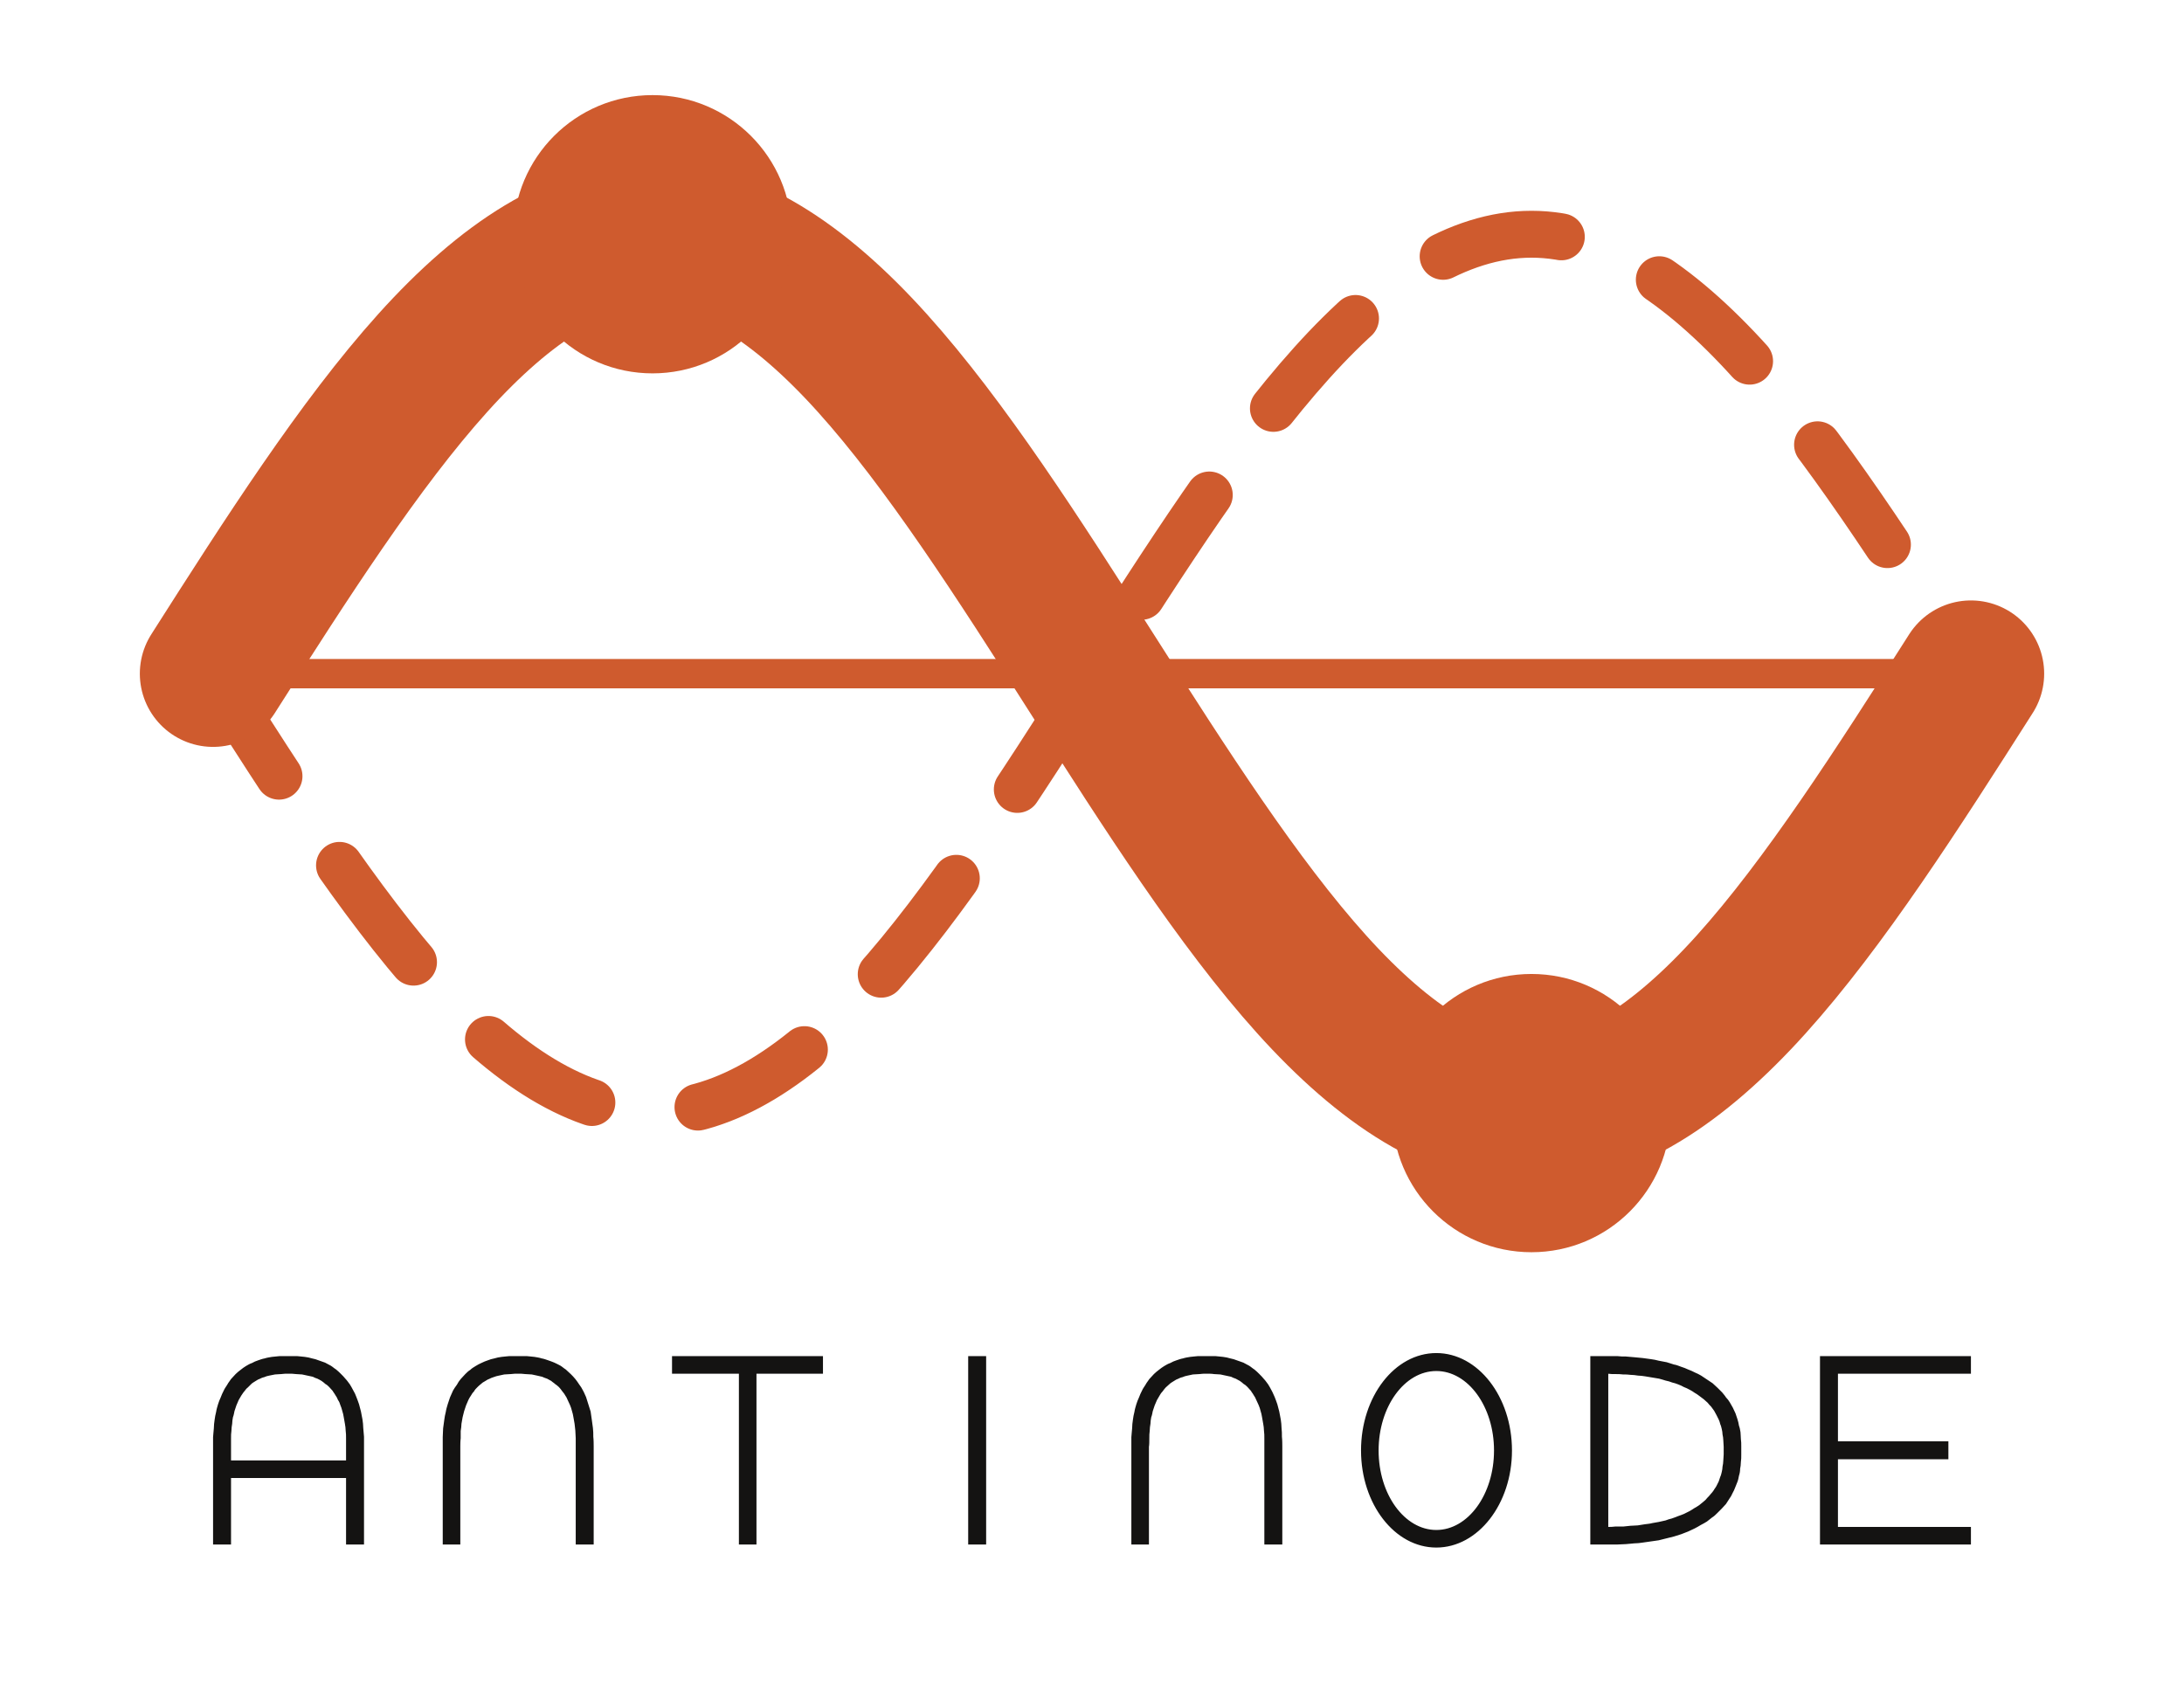
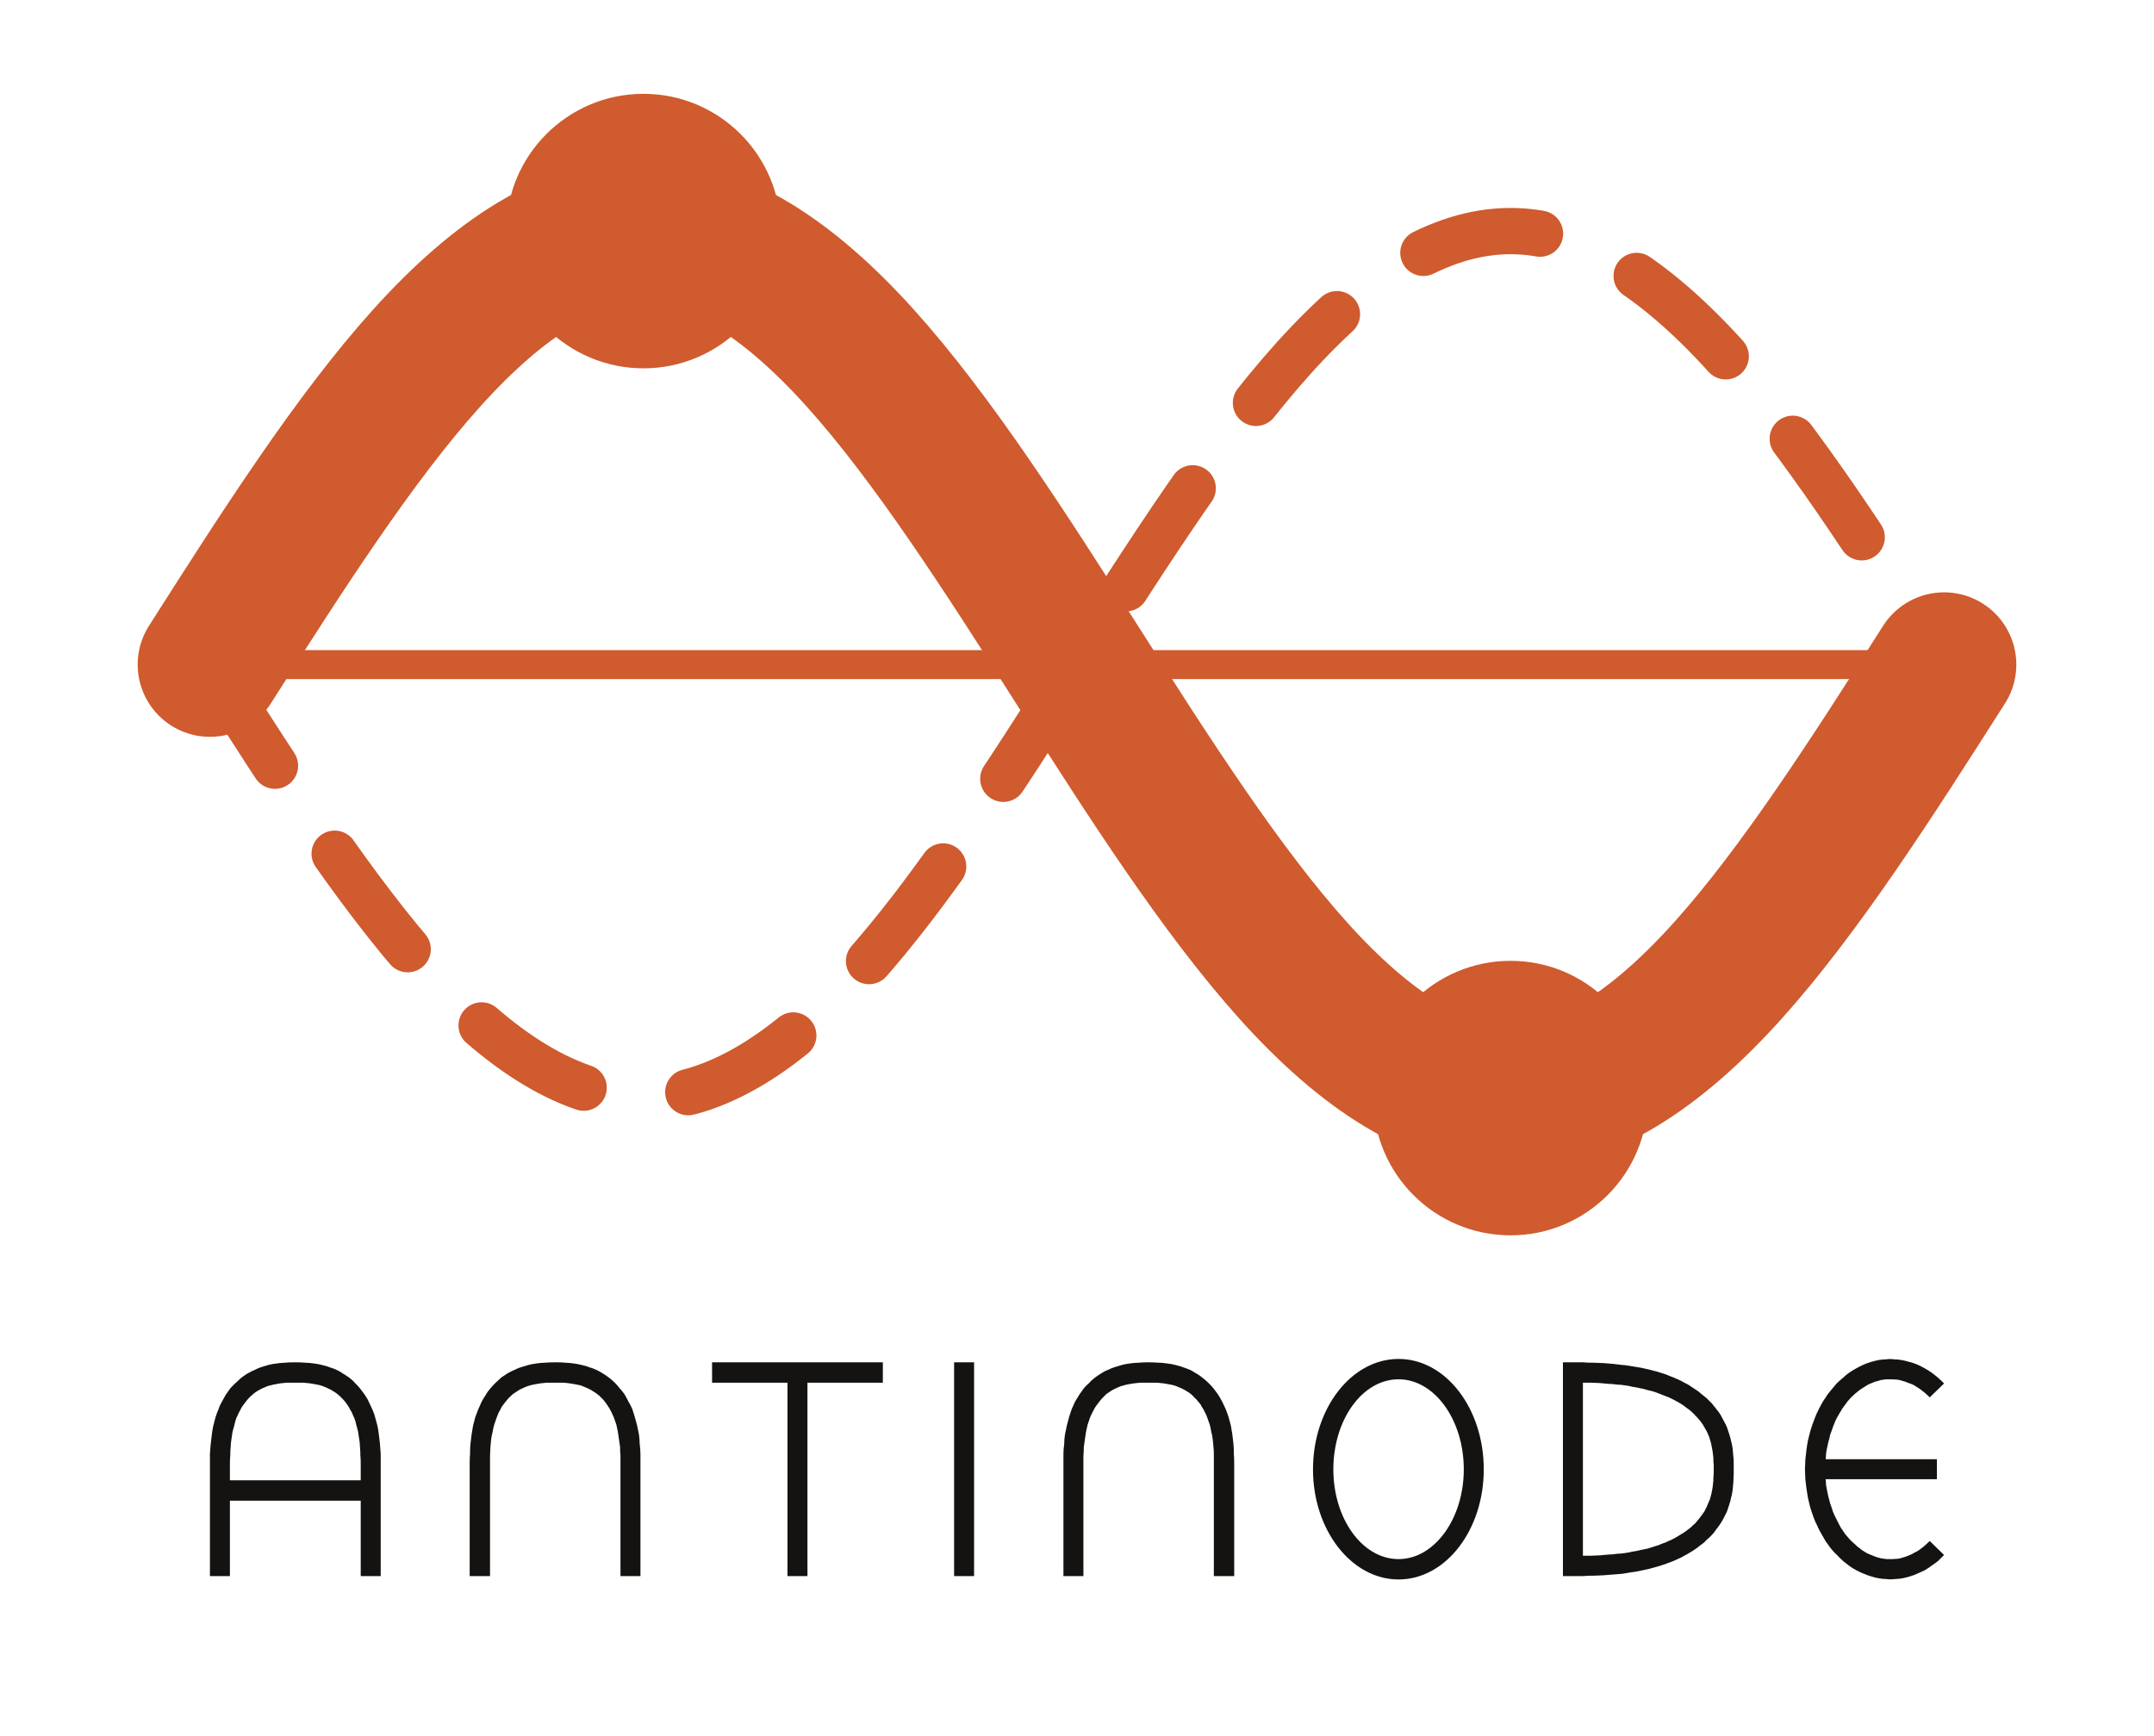
- <svg xmlns="http://www.w3.org/2000/svg" width="571" height="446" fill="#141312" viewBox="-55.6 -176.3 571.2 446.4">
+ <svg xmlns="http://www.w3.org/2000/svg" width="571" height="460" fill="#141312" viewBox="-55.6 -176.3 571.2 460.3">
  <path fill="none" stroke="#cf5b2e" stroke-linecap="round" stroke-width="7.67" d="M-13.4 0h486.8" />
  <path fill="none" stroke="#cf5b2e" stroke-dasharray="31.9 28.2" stroke-linecap="round" stroke-width="12.27" d="M0 0c19.17 30.11 38.33 60.03 57.5 81.32S95.83 115 115 115s38.33-12.39 57.5-33.68S210.83 30.11 230 0s38.33-60.03 57.5-81.32S325.83-115 345-115s38.33 12.39 57.5 33.68S440.83-30.11 460 0" />
  <path fill="none" stroke="#cf5b2e" stroke-linecap="round" stroke-width="38.33" d="M0 0c19.17-30.11 38.33-60.03 57.5-81.32S95.83-115 115-115s38.33 12.39 57.5 33.68S210.83-30.11 230 0s38.33 60.03 57.5 81.32S325.83 115 345 115s38.33-12.39 57.5-33.68S440.83 30.11 460 0" />
  <circle cx="115" cy="-115" r="36.41" fill="#cf5b2e" />
  <circle cx="345" cy="115" r="36.41" fill="#cf5b2e" />
-   <path d="M0 227.9v-25.6h4.7v25.6Zm34.8 0v-25.6h4.7v25.6Zm0-25.6v-2.2c0-.7 0-1.3-.1-2 0-.6-.1-1.2-.2-1.8s-.2-1.2-.3-1.7c-.1-.6-.2-1.1-.4-1.7-.1-.5-.3-1-.5-1.5-.1-.4-.3-.9-.6-1.3-.2-.5-.4-.9-.7-1.3-.2-.4-.5-.7-.7-1.1-.3-.3-.6-.7-.9-1s-.6-.6-1-.8c-.3-.3-.6-.5-1-.8-.3-.2-.7-.4-1.1-.6-.4-.1-.8-.3-1.2-.5-.5-.1-.9-.2-1.4-.3-.4-.1-.9-.2-1.4-.3-.5 0-1.1-.1-1.6-.1-.6-.1-1.3-.1-2-.1-.6 0-1.3 0-1.9.1-.6 0-1.1.1-1.6.1-.6.1-1 .2-1.5.3s-.9.2-1.3.4c-.5.1-.9.3-1.3.5-.4.1-.7.4-1.1.6-.3.2-.7.4-1 .7l-.9.9c-.4.3-.6.6-.9 1-.3.3-.5.7-.8 1.1-.2.4-.5.8-.7 1.2-.2.5-.4.9-.6 1.4s-.3 1-.5 1.5c-.1.5-.2 1.1-.4 1.6-.1.6-.2 1.1-.2 1.7-.1.6-.2 1.2-.2 1.9-.1.6-.1 1.2-.1 1.9v2.2H0v-2.5c.1-.8.1-1.6.2-2.3 0-.8.1-1.5.2-2.2s.2-1.4.4-2.1c.1-.7.3-1.3.5-2 .2-.6.4-1.2.7-1.8.2-.6.5-1.2.8-1.8.2-.5.6-1 .9-1.5.3-.6.7-1 1-1.5.4-.4.8-.9 1.2-1.3s.9-.8 1.3-1.1c.5-.4.9-.7 1.4-1s1-.6 1.6-.8c.5-.3 1-.5 1.6-.7s1.1-.4 1.7-.5c.6-.2 1.3-.3 1.9-.4.7-.1 1.3-.1 2-.2H22c.7.1 1.4.1 2 .2.7.1 1.3.2 1.9.4.6.1 1.2.3 1.7.5.6.2 1.1.4 1.7.6.5.3 1 .5 1.5.8s.9.7 1.4 1c.5.4.9.8 1.3 1.2s.8.8 1.2 1.3c.4.4.7.9 1.1 1.4.3.5.6 1 .9 1.6.3.5.6 1.1.8 1.7s.5 1.2.7 1.9c.2.6.3 1.3.5 1.9.1.7.3 1.4.4 2.1s.2 1.5.2 2.2c.1.8.1 1.5.2 2.3v2.6Zm-32.5 3.6h34.9v4.6H2.3Zm57.8 22v-25.6h4.6v25.6Zm34.8 0v-25.6h4.7v25.6Zm0-25.6v-2.2c0-.7-.1-1.3-.1-2-.1-.6-.1-1.2-.2-1.8s-.2-1.2-.3-1.7c-.1-.6-.2-1.1-.4-1.7-.1-.5-.3-1-.5-1.5-.2-.4-.4-.9-.6-1.3-.2-.5-.4-.9-.7-1.3-.2-.4-.5-.7-.8-1.1-.2-.3-.5-.7-.8-1s-.7-.6-1-.8c-.3-.3-.7-.5-1-.8-.4-.2-.7-.4-1.1-.6-.4-.1-.8-.3-1.3-.5-.4-.1-.8-.2-1.3-.3-.4-.1-.9-.2-1.4-.3-.6 0-1.1-.1-1.7-.1-.6-.1-1.3-.1-1.9-.1s-1.3 0-1.9.1c-.6 0-1.2.1-1.7.1-.5.1-1 .2-1.4.3-.5.1-.9.2-1.4.4-.4.1-.8.3-1.2.5-.4.1-.7.4-1.1.6s-.7.4-1 .7c-.4.3-.7.6-1 .9s-.6.6-.8 1c-.3.3-.6.7-.8 1.1-.3.4-.5.8-.7 1.2-.2.5-.4.9-.6 1.4s-.3 1-.5 1.5c-.1.5-.3 1.1-.4 1.6-.1.6-.2 1.1-.3 1.7 0 .6-.1 1.2-.2 1.9v1.9c-.1.7-.1 1.8-.1 2.2h-4.6v-2.5c0-.8.1-1.6.1-2.3.1-.8.2-1.5.3-2.2s.2-1.4.4-2.1c.1-.7.3-1.3.5-2l.6-1.8c.3-.6.5-1.2.8-1.8.3-.5.6-1 1-1.5.3-.6.6-1 1-1.5.4-.4.8-.9 1.2-1.3s.8-.8 1.3-1.1c.4-.4.9-.7 1.4-1s1-.6 1.5-.8c.6-.3 1.1-.5 1.7-.7.5-.2 1.1-.4 1.7-.5.6-.2 1.2-.3 1.9-.4.6-.1 1.3-.1 2-.2h4.6c.7.1 1.4.1 2 .2s1.3.2 1.9.4c.6.1 1.1.3 1.7.5s1.1.4 1.6.6c.6.3 1.1.5 1.6.8s.9.7 1.4 1c.4.4.9.8 1.3 1.2s.8.8 1.2 1.3c.3.4.7.9 1 1.4.4.5.7 1 1 1.6.3.5.5 1.1.8 1.7.2.6.4 1.2.6 1.9.2.6.4 1.3.6 1.9l.3 2.1c.1.7.2 1.5.3 2.2.1.8.1 1.5.1 2.3.1.8.1 2.2.1 2.6Zm25.2-23.7h39.5v4.6h-39.5Zm17.5 49.3v-49.3h4.6v49.3Zm60 0v-49.3h4.7v49.3Zm42.7 0v-25.6h4.6v25.6Zm34.8 0v-25.6h4.7v25.6Zm0-25.6v-2.2c0-.7 0-1.3-.1-2 0-.6-.1-1.2-.2-1.8s-.2-1.2-.3-1.7c-.1-.6-.2-1.1-.4-1.7-.1-.5-.3-1-.5-1.5-.2-.4-.4-.9-.6-1.3-.2-.5-.4-.9-.7-1.3-.2-.4-.5-.7-.7-1.1-.3-.3-.6-.7-.9-1s-.6-.6-1-.8c-.3-.3-.6-.5-1-.8-.4-.2-.7-.4-1.1-.6-.4-.1-.8-.3-1.2-.5-.5-.1-.9-.2-1.4-.3-.4-.1-.9-.2-1.4-.3-.5 0-1.1-.1-1.7-.1-.5-.1-1.2-.1-1.9-.1-.6 0-1.3 0-1.9.1-.6 0-1.1.1-1.7.1-.5.1-1 .2-1.4.3-.5.1-.9.2-1.3.4-.5.1-.9.3-1.3.5-.4.1-.7.4-1.1.6-.3.2-.7.4-1 .7s-.7.6-1 .9-.5.6-.8 1c-.3.3-.6.7-.8 1.1s-.5.8-.7 1.2c-.2.5-.4.9-.6 1.4s-.3 1-.5 1.5c-.1.5-.2 1.1-.4 1.6-.1.6-.2 1.1-.2 1.7-.1.6-.2 1.2-.2 1.9-.1.6-.1 1.2-.1 1.9s0 1.8-.1 2.2h-4.6v-2.5c.1-.8.1-1.6.2-2.3 0-.8.1-1.5.2-2.2s.2-1.4.4-2.1c.1-.7.3-1.3.5-2 .2-.6.4-1.2.7-1.8.2-.6.5-1.2.8-1.8.2-.5.6-1 .9-1.5.3-.6.7-1 1-1.5.4-.4.8-.9 1.2-1.3s.9-.8 1.3-1.1c.5-.4.9-.7 1.4-1s1-.6 1.6-.8c.5-.3 1-.5 1.6-.7s1.1-.4 1.7-.5c.6-.2 1.3-.3 1.9-.4s1.3-.1 2-.2h4.6c.7.1 1.4.1 2 .2.7.1 1.3.2 1.9.4.6.1 1.2.3 1.7.5.6.2 1.1.4 1.7.6.5.3 1 .5 1.5.8s.9.7 1.4 1c.5.4.9.8 1.3 1.2s.8.8 1.2 1.3c.4.4.7.9 1.1 1.4.3.5.6 1 .9 1.6.3.5.5 1.1.8 1.7.2.6.5 1.2.7 1.9.2.6.3 1.3.5 1.9.1.7.3 1.4.4 2.1s.2 1.5.2 2.2c.1.8.1 1.5.1 2.3.1.8.1 2.2.1 2.6Zm64.8 1c0 14-8.9 25.4-19.8 25.4s-19.7-11.4-19.7-25.4c0-14.1 8.8-25.5 19.7-25.5s19.8 11.4 19.8 25.5m-4.7 0c0-11.5-6.8-20.8-15.1-20.8s-15.1 9.3-15.1 20.8 6.8 20.8 15.1 20.8 15.1-9.3 15.1-20.8m25.2 24.6v-49.3h4.7v49.3Zm2.4-49.3h4.7c.7.1 1.5.1 2.2.1.8.1 1.5.1 2.3.2.7.1 1.4.1 2.1.2s1.5.2 2.2.3 1.3.2 2 .4c.7.1 1.4.3 2.1.4.6.2 1.3.4 1.9.6.7.1 1.3.4 1.9.6s1.2.4 1.8.7c.6.2 1.2.5 1.8.8.5.2 1.1.5 1.6.8s1 .7 1.5 1 1 .7 1.5 1c.4.4.9.8 1.3 1.2l1.2 1.2c.3.4.7.8 1 1.3.4.4.7.8 1 1.3s.5.9.8 1.4c.2.5.5 1 .7 1.5s.3 1 .5 1.5c.2.6.3 1.1.4 1.7.2.5.3 1.1.4 1.7 0 .5.1 1.1.1 1.8.1.6.1 1.2.1 1.9v2.2c0 .7 0 1.3-.1 1.9 0 .7-.1 1.3-.2 1.8q0 .9-.3 1.8c-.1.5-.2 1.1-.4 1.6l-.6 1.5c-.2.5-.4 1-.7 1.5-.2.5-.5 1-.8 1.4-.3.5-.6.9-.9 1.4-.4.4-.7.8-1.1 1.2l-1.2 1.2c-.4.4-.8.8-1.3 1.1-.5.4-.9.7-1.4 1.1-.5.3-1 .6-1.6.9-.5.3-1 .6-1.6.9s-1.1.5-1.7.8c-.6.2-1.2.5-1.8.7-.7.2-1.3.4-1.9.6-.7.2-1.3.3-2 .5s-1.3.3-2 .5l-2.1.3-2.1.3c-.7.1-1.4.2-2.2.2-.7.1-1.4.1-2.2.2-.7 0-1.5.1-2.2.1h-4.7v-4.6h2.1c.7 0 1.4 0 2-.1h2.1c.6-.1 1.3-.1 1.9-.2.7 0 1.3-.1 1.9-.1.7-.1 1.3-.2 1.9-.3s1.2-.1 1.9-.3c.6-.1 1.2-.2 1.7-.3.6-.1 1.2-.3 1.8-.4.5-.2 1.1-.4 1.6-.5.6-.2 1.1-.4 1.6-.6.6-.2 1.1-.4 1.6-.6s.9-.5 1.4-.7c.5-.3.9-.5 1.3-.8.5-.3.9-.5 1.3-.8s.7-.6 1.1-.9.7-.6 1-1c.3-.3.6-.6.9-1 .3-.3.6-.7.8-1 .2-.4.5-.7.7-1.1l.6-1.2c.1-.4.3-.8.4-1.2.2-.4.3-.9.4-1.3.1-.5.2-.9.2-1.4.1-.5.2-1 .2-1.6 0-.5.1-1 .1-1.6v-2c0-.6-.1-1.1-.1-1.7 0-.5-.1-1-.2-1.5 0-.5-.1-.9-.2-1.4-.1-.4-.2-.9-.4-1.3-.1-.4-.2-.8-.4-1.2l-.6-1.2c-.2-.4-.4-.7-.6-1.1-.3-.4-.5-.7-.8-1.1-.3-.3-.6-.6-.9-1-.3-.3-.7-.6-1-.9l-1.2-.9c-.4-.3-.8-.6-1.2-.8-.4-.3-.9-.6-1.3-.8-.5-.3-1-.5-1.5-.7-.5-.3-1-.5-1.5-.7s-1.1-.4-1.6-.5c-.5-.2-1.1-.4-1.7-.5-.5-.2-1.1-.3-1.7-.5l-1.8-.3-1.8-.3c-.7-.1-1.3-.2-1.9-.2-.7-.1-1.3-.2-2-.2-.6-.1-1.3-.1-1.9-.1-.7-.1-1.4-.1-2-.1-.7 0-1.4 0-2.1-.1h-2.1Zm57.7 49.3v-49.3h4.7v49.3Zm2.3-49.3H460v4.6h-37.2Zm0 44.7H460v4.6h-37.2Zm0-22.4h31.3v4.7h-31.3Z" />
+   <path d="M0 241.8v-29.5h5.3v29.5Zm40 0v-29.5h5.3v29.5Zm0-29.5c0-.4 0-1.7-.1-2.5 0-.8 0-1.5-.1-2.2 0-.8-.1-1.5-.2-2.1-.1-.7-.2-1.4-.3-2-.2-.7-.3-1.3-.5-1.9-.1-.6-.3-1.2-.5-1.7-.3-.6-.5-1.1-.7-1.6-.3-.5-.6-1-.8-1.4-.3-.5-.6-.9-.9-1.3s-.7-.8-1-1.1c-.4-.4-.7-.7-1.1-1s-.8-.6-1.2-.8c-.4-.3-.8-.5-1.3-.7-.4-.2-.9-.4-1.4-.6s-1-.3-1.5-.4-1.1-.2-1.7-.3-1.2-.1-1.9-.2h-4.4c-.7.1-1.3.1-1.9.2s-1.1.2-1.6.3c-.6.1-1.1.3-1.6.4-.5.2-.9.4-1.4.6-.4.2-.8.4-1.3.7-.4.3-.8.5-1.1.8-.4.3-.8.7-1.1 1-.4.4-.7.8-1 1.2l-.9 1.2c-.3.5-.5 1-.8 1.5-.2.5-.5 1-.7 1.5-.2.6-.4 1.2-.5 1.8-.2.6-.3 1.2-.5 1.8-.1.7-.2 1.3-.3 2s-.2 1.4-.2 2.1c-.1.7-.1 1.5-.1 2.3-.1.7-.1 2-.1 2.4H0v-2.9c.1-.9.1-1.8.2-2.6.1-.9.2-1.7.3-2.5s.2-1.6.4-2.4.4-1.5.6-2.3c.2-.7.5-1.4.8-2.1.2-.7.5-1.3.9-2 .3-.6.7-1.2 1-1.8.4-.6.8-1.1 1.2-1.7.5-.5.9-1 1.4-1.4.5-.5 1-.9 1.5-1.4.5-.4 1-.7 1.6-1.1.6-.3 1.2-.7 1.8-.9.6-.3 1.2-.6 1.8-.8.7-.2 1.3-.4 2-.6s1.4-.3 2.2-.4c.7-.1 1.5-.2 2.3-.2.8-.1 1.8-.1 2.6-.1.9 0 1.8 0 2.7.1.8 0 1.5.1 2.3.2.7.1 1.4.2 2.1.4s1.4.3 2 .6c.6.2 1.3.4 1.9.7s1.2.6 1.7 1c.6.3 1.1.7 1.7 1.1.5.4 1 .8 1.4 1.3.5.5 1 1 1.4 1.5s.8 1.1 1.2 1.6c.4.6.8 1.2 1.1 1.9.3.6.6 1.3.9 1.9.3.7.6 1.4.8 2.2.2.7.4 1.5.6 2.2.2.8.3 1.6.4 2.4s.2 1.7.3 2.5c.1.9.1 1.8.2 2.7v2.9Zm-37.3 4.1h39.9v5.4H2.7Zm66.2 25.4v-29.5h5.4v29.5Zm40 0v-29.5h5.3v29.5Zm0-29.5v-2.5c-.1-.8-.1-1.5-.1-2.2q-.15-1.2-.3-2.1c-.1-.7-.2-1.4-.3-2-.1-.7-.3-1.3-.4-1.9-.2-.6-.4-1.2-.6-1.7-.2-.6-.5-1.1-.7-1.6-.3-.5-.5-1-.8-1.4-.3-.5-.6-.9-.9-1.3s-.6-.8-1-1.1c-.3-.4-.7-.7-1.1-1s-.8-.6-1.2-.8c-.4-.3-.8-.5-1.3-.7-.4-.2-.9-.4-1.4-.6-.4-.2-.9-.3-1.5-.4-.5-.1-1.1-.2-1.7-.3-.5-.1-1.1-.1-1.8-.2h-4.5c-.6.1-1.2.1-1.8.2s-1.2.2-1.7.3c-.6.1-1.1.3-1.5.4-.5.2-1 .4-1.4.6-.5.2-.9.4-1.3.7s-.8.5-1.2.8-.7.7-1.1 1c-.3.4-.7.8-1 1.2l-.9 1.2c-.2.5-.5 1-.8 1.5l-.6 1.5-.6 1.8c-.2.6-.3 1.2-.4 1.8-.2.7-.3 1.3-.4 2s-.1 1.4-.2 2.1c0 .7-.1 1.5-.1 2.3v2.4h-5.4c0-.5 0-1.9.1-2.9 0-.9 0-1.8.1-2.6.1-.9.2-1.7.3-2.5s.3-1.6.4-2.4c.2-.8.4-1.5.6-2.3.3-.7.5-1.4.8-2.1s.6-1.3.9-2c.3-.6.7-1.2 1.1-1.8.3-.6.7-1.1 1.2-1.7.4-.5.9-1 1.3-1.4.5-.5 1-.9 1.5-1.4.5-.4 1.1-.7 1.6-1.1.6-.3 1.2-.7 1.8-.9.6-.3 1.2-.6 1.9-.8.6-.2 1.3-.4 2-.6s1.4-.3 2.1-.4c.8-.1 1.5-.2 2.3-.2.9-.1 1.8-.1 2.7-.1.8 0 1.8 0 2.6.1.8 0 1.6.1 2.3.2s1.4.2 2.1.4 1.4.3 2 .6c.7.2 1.3.4 1.9.7s1.2.6 1.8 1c.5.3 1.1.7 1.6 1.1s1 .8 1.5 1.3.9 1 1.3 1.5c.5.5.9 1.1 1.3 1.6.3.6.7 1.2 1 1.9.4.6.7 1.3 1 1.9.2.7.5 1.4.7 2.2.2.7.4 1.5.6 2.2.2.8.3 1.6.5 2.4.1.8.2 1.7.2 2.5.1.9.2 1.8.2 2.7v2.9Zm24.3-27.2h45.3v5.4h-45.3Zm20 56.7v-56.7h5.3v56.7Zm44.2 0v-56.7h5.3v56.7Zm29 0v-29.5h5.3v29.5Zm39.9 0v-29.5h5.4v29.5Zm0-29.5v-2.5c0-.8 0-1.5-.1-2.2-.1-.8-.1-1.5-.2-2.1-.1-.7-.2-1.4-.4-2-.1-.7-.2-1.3-.4-1.9s-.4-1.2-.6-1.7c-.2-.6-.4-1.1-.7-1.6-.2-.5-.5-1-.8-1.4-.2-.5-.5-.9-.9-1.3-.3-.4-.6-.8-1-1.1-.3-.4-.7-.7-1-1-.4-.3-.8-.6-1.2-.8-.4-.3-.9-.5-1.3-.7-.5-.2-.9-.4-1.4-.6s-1-.3-1.5-.4c-.6-.1-1.1-.2-1.7-.3s-1.2-.1-1.9-.2h-4.4c-.7.1-1.3.1-1.9.2s-1.1.2-1.7.3c-.5.1-1 .3-1.5.4-.5.2-1 .4-1.4.6s-.9.4-1.3.7-.8.5-1.2.8l-1 1c-.4.4-.7.8-1 1.2l-.9 1.2c-.3.5-.6 1-.8 1.5-.3.5-.5 1-.7 1.5l-.6 1.8c-.1.6-.3 1.2-.4 1.8-.1.7-.2 1.3-.3 2l-.3 2.1c0 .7 0 1.5-.1 2.3v2.4h-5.3v-2.9c0-.9.1-1.8.2-2.6 0-.9.1-1.7.2-2.5.2-.8.3-1.6.5-2.4s.4-1.5.6-2.3c.2-.7.5-1.4.7-2.1.3-.7.6-1.3.9-2 .4-.6.7-1.2 1.1-1.8s.8-1.1 1.2-1.7c.4-.5.9-1 1.4-1.4.4-.5.9-.9 1.5-1.4.5-.4 1-.7 1.6-1.1.5-.3 1.1-.7 1.7-.9.6-.3 1.3-.6 1.9-.8s1.3-.4 2-.6 1.4-.3 2.1-.4c.8-.1 1.5-.2 2.4-.2.8-.1 1.7-.1 2.6-.1s1.8 0 2.6.1c.9 0 1.6.1 2.3.2.8.1 1.5.2 2.2.4s1.3.3 2 .6c.6.2 1.2.4 1.9.7.6.3 1.1.6 1.7 1 .6.3 1.1.7 1.6 1.1s1 .8 1.5 1.3 1 1 1.4 1.5.8 1.1 1.2 1.6c.4.6.7 1.2 1.1 1.9.3.6.6 1.3.9 1.9.3.7.5 1.4.8 2.2.2.7.4 1.5.6 2.2.1.8.3 1.6.4 2.4s.2 1.7.3 2.5c.1.9.1 1.8.1 2.7.1.9.1 2.4.1 2.9Zm71.6 1.2c0 16.1-10.1 29.2-22.6 29.2s-22.7-13.1-22.7-29.2c0-16.2 10.2-29.3 22.7-29.3s22.6 13.1 22.6 29.3m-5.3 0c0-13.2-7.8-23.9-17.3-23.9-9.6 0-17.3 10.7-17.3 23.9 0 13.1 7.7 23.8 17.3 23.8 9.5 0 17.3-10.7 17.3-23.8m26.3 28.3v-56.7h5.3v56.7Zm2.7-56.7h2.7c.9.1 1.8.1 2.7.1s1.7.1 2.6.1c.8.1 1.7.1 2.5.2s1.7.2 2.5.3c.8 0 1.6.2 2.4.3s1.6.3 2.4.4c.8.2 1.6.3 2.3.5.8.2 1.6.4 2.3.6s1.5.5 2.2.7c.7.3 1.4.6 2 .8.7.3 1.4.6 2 .9.7.4 1.3.7 1.9 1l1.8 1.2c.5.3 1.1.7 1.6 1.2l1.5 1.2 1.4 1.4 1.2 1.5c.4.5.8 1 1.1 1.5.3.6.6 1.1.9 1.7.3.5.6 1.1.8 1.6l.6 1.8c.2.6.4 1.3.5 1.9.2.6.3 1.3.4 1.9.1.7.1 1.4.2 2.1s.1 1.4.1 2.2v2.5c0 .8-.1 1.6-.1 2.3-.1.7-.1 1.4-.2 2.1-.1.6-.2 1.3-.4 1.9-.1.6-.3 1.3-.5 1.9l-.6 1.8c-.3.5-.5 1.1-.8 1.6-.3.6-.6 1.1-1 1.7-.3.5-.7 1-1.1 1.5q-.45.75-1.2 1.5c-.4.4-.9.9-1.4 1.3-.4.5-.9.9-1.5 1.3-.5.4-1 .8-1.6 1.2s-1.1.7-1.8 1.1c-.6.3-1.2.7-1.8 1-.7.3-1.3.6-2 .9s-1.4.5-2.1.8c-.7.2-1.4.5-2.2.7-.7.2-1.5.4-2.2.6-.8.2-1.5.3-2.3.5s-1.6.3-2.4.4-1.6.3-2.4.4c-.9.1-1.7.1-2.5.2-.9.1-1.7.1-2.6.2-.8 0-1.7.1-2.5.1-.9 0-1.8 0-2.7.1h-2.7v-5.4h4.8c.7 0 1.5-.1 2.3-.1.7-.1 1.5-.1 2.2-.2.8 0 1.5-.1 2.2-.2.7 0 1.5-.1 2.2-.2s1.4-.2 2.1-.4c.7-.1 1.4-.2 2-.4.7-.1 1.4-.3 2-.4.7-.2 1.3-.4 1.9-.6.7-.2 1.3-.4 1.9-.7.6-.2 1.2-.4 1.7-.7.6-.2 1.1-.5 1.7-.8l1.5-.9c.5-.3 1-.6 1.4-.9.5-.4.9-.7 1.3-1 .4-.4.8-.8 1.2-1.1.3-.4.7-.8 1-1.2l.9-1.2c.3-.4.6-.8.8-1.3.2-.4.4-.8.6-1.3s.4-.9.6-1.4c.1-.5.3-1 .4-1.5s.2-1.1.3-1.6c.1-.6.1-1.2.2-1.8 0-.6 0-1.2.1-1.9v-2.2c-.1-.7-.1-1.3-.1-2-.1-.6-.1-1.1-.2-1.7-.1-.5-.2-1.1-.3-1.6s-.2-1-.4-1.5c-.1-.5-.3-1-.5-1.4-.2-.5-.4-.9-.7-1.4-.2-.4-.5-.8-.7-1.2-.3-.4-.6-.9-.9-1.2-.3-.4-.7-.8-1.1-1.2-.3-.4-.7-.7-1.1-1.1s-.9-.7-1.3-1c-.5-.4-.9-.7-1.4-1s-1-.6-1.6-.9c-.5-.3-1-.5-1.6-.8-.6-.2-1.2-.5-1.8-.7s-1.2-.5-1.8-.7-1.3-.4-1.9-.5c-.7-.2-1.3-.4-2-.5-.7-.2-1.4-.3-2.1-.4-.7-.2-1.4-.3-2.1-.4s-1.4-.2-2.1-.2c-.8-.1-1.5-.2-2.3-.2-.7-.1-1.5-.1-2.2-.2-.8 0-1.5-.1-2.3-.1h-4.8Zm94.6 9.3c-.2-.2-.9-.9-1.4-1.3-.4-.3-.9-.7-1.3-1-.5-.3-1-.6-1.4-.9-.5-.2-1-.5-1.5-.6-.5-.2-.9-.4-1.4-.5-.5-.2-1-.3-1.5-.4-.5 0-1-.1-1.5-.1h-1.5c-.5.1-1 .1-1.5.2-.5.2-.9.3-1.4.4l-1.5.6c-.5.2-.9.5-1.4.8s-.9.6-1.4.9c-.4.4-.9.7-1.3 1.1s-.9.8-1.3 1.3c-.4.4-.8.9-1.1 1.4-.4.5-.8 1-1.1 1.6-.3.5-.7 1.1-1 1.7-.3.5-.6 1.1-.8 1.7-.3.7-.5 1.3-.7 1.9-.3.7-.5 1.3-.6 2-.2.7-.4 1.3-.5 2-.2.7-.3 1.4-.4 2.1 0 .7-.1 1.4-.2 2.1v4.2c.1.7.2 1.4.2 2.1.1.7.3 1.4.4 2.1.1.6.3 1.3.5 2 .1.6.4 1.3.6 1.9.2.7.4 1.3.7 1.9l.9 1.8c.3.6.6 1.2.9 1.7.4.5.7 1.1 1.1 1.6s.8.9 1.2 1.4c.4.4.8.8 1.3 1.2.4.4.8.8 1.3 1.1.4.4.9.7 1.4 1 .4.3.9.5 1.4.7l1.5.6c.4.1.9.3 1.4.4s1 .1 1.5.2h1.5c.5 0 1-.1 1.5-.1.5-.1 1-.2 1.5-.4.5-.1.9-.3 1.4-.5s1-.4 1.4-.7c.5-.2 1-.5 1.4-.8.5-.4 1-.7 1.4-1.1s1.1-1 1.3-1.2l3.8 3.7-1.6 1.6c-.6.5-1.2.9-1.8 1.3-.6.5-1.2.8-1.8 1.2-.7.3-1.3.6-2 .9-.6.3-1.3.5-1.9.7-.7.2-1.4.4-2 .5-.7.1-1.4.2-2.1.2-.7.1-1.3.1-2 0-.7 0-1.4-.1-2.1-.2-.6-.1-1.3-.3-2-.5-.6-.2-1.3-.4-1.9-.7-.7-.2-1.3-.6-2-.9-.6-.3-1.2-.7-1.8-1.1-.6-.5-1.2-.9-1.8-1.4-.5-.5-1.1-1-1.6-1.6-.6-.5-1.1-1.1-1.6-1.7s-.9-1.3-1.4-1.9l-1.2-2.1c-.4-.7-.8-1.4-1.1-2.2-.4-.7-.7-1.5-1-2.3s-.5-1.6-.8-2.4c-.2-.8-.4-1.6-.6-2.5-.1-.8-.3-1.6-.4-2.5-.1-.8-.2-1.7-.3-2.5 0-.9-.1-1.8-.1-2.6 0-.9.1-1.7.1-2.6.1-.9.2-1.7.3-2.6.1-.8.2-1.6.4-2.5l.6-2.4c.3-.9.5-1.7.8-2.4.3-.8.6-1.6.9-2.3.4-.8.7-1.5 1.1-2.2.4-.8.8-1.4 1.3-2.1.4-.7.9-1.3 1.4-1.9l1.5-1.8c.5-.5 1.1-1 1.7-1.5.5-.5 1.1-1 1.7-1.4s1.2-.8 1.8-1.1c.7-.4 1.3-.7 2-1 .6-.3 1.3-.5 1.9-.7.7-.2 1.4-.4 2-.5.7-.1 1.4-.2 2.1-.2.6-.1 1.3-.1 2 0 .7 0 1.4.1 2.1.2.6.1 1.3.3 2 .5.6.1 1.3.4 1.9.6.7.3 1.3.6 2 1 .6.3 1.2.7 1.8 1.1s1.2.9 1.8 1.4 1.4 1.3 1.7 1.6Zm-30.4 16.4h32.3v5.3h-32.3Z" />
</svg>
